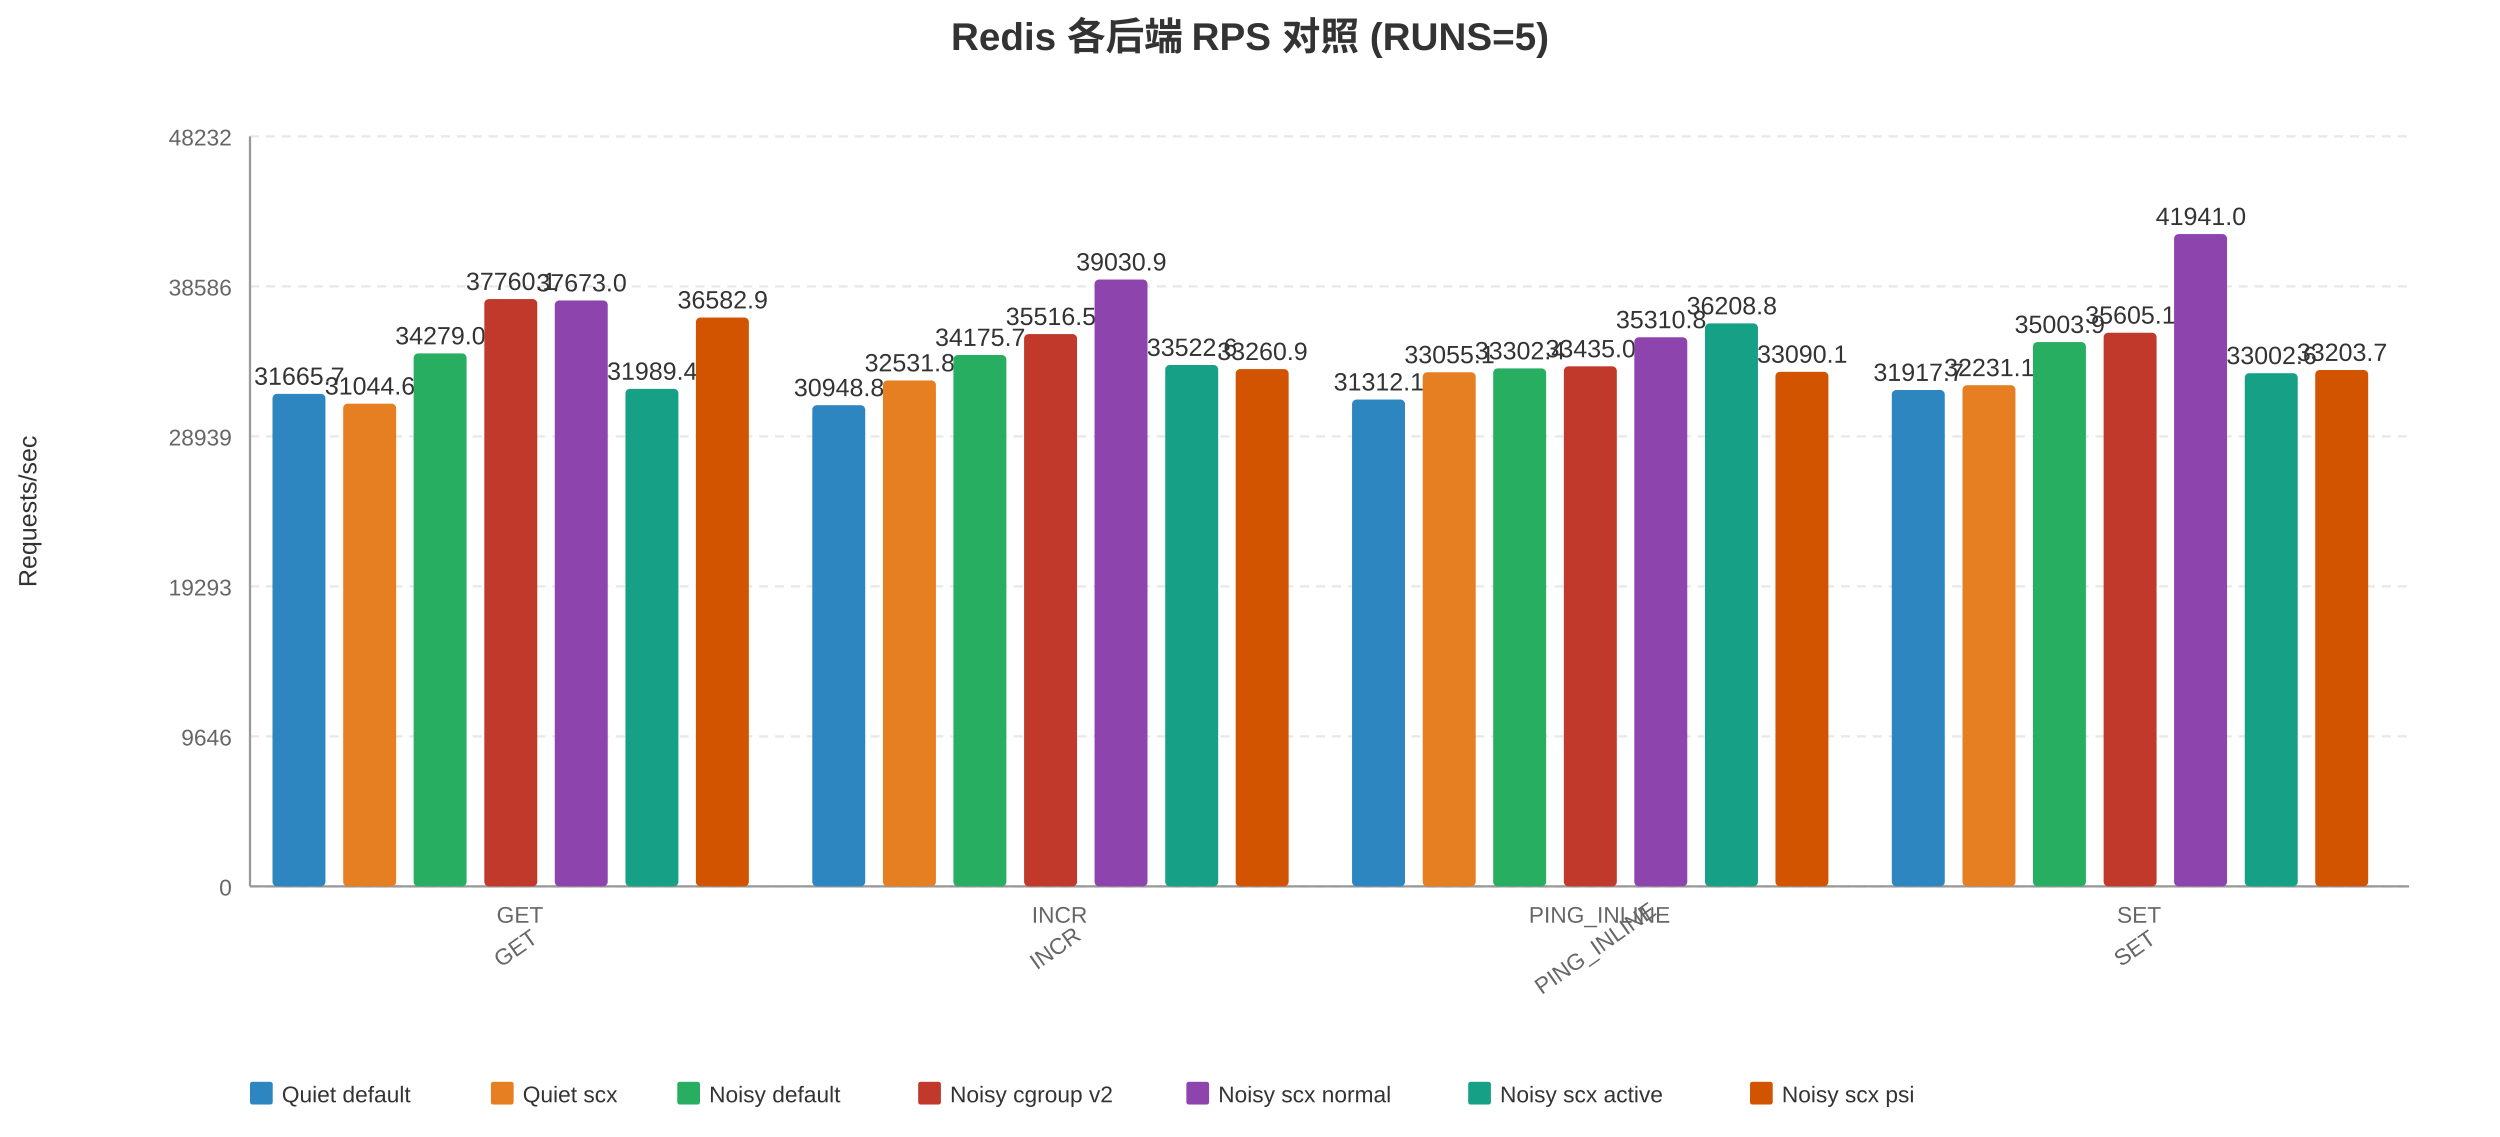
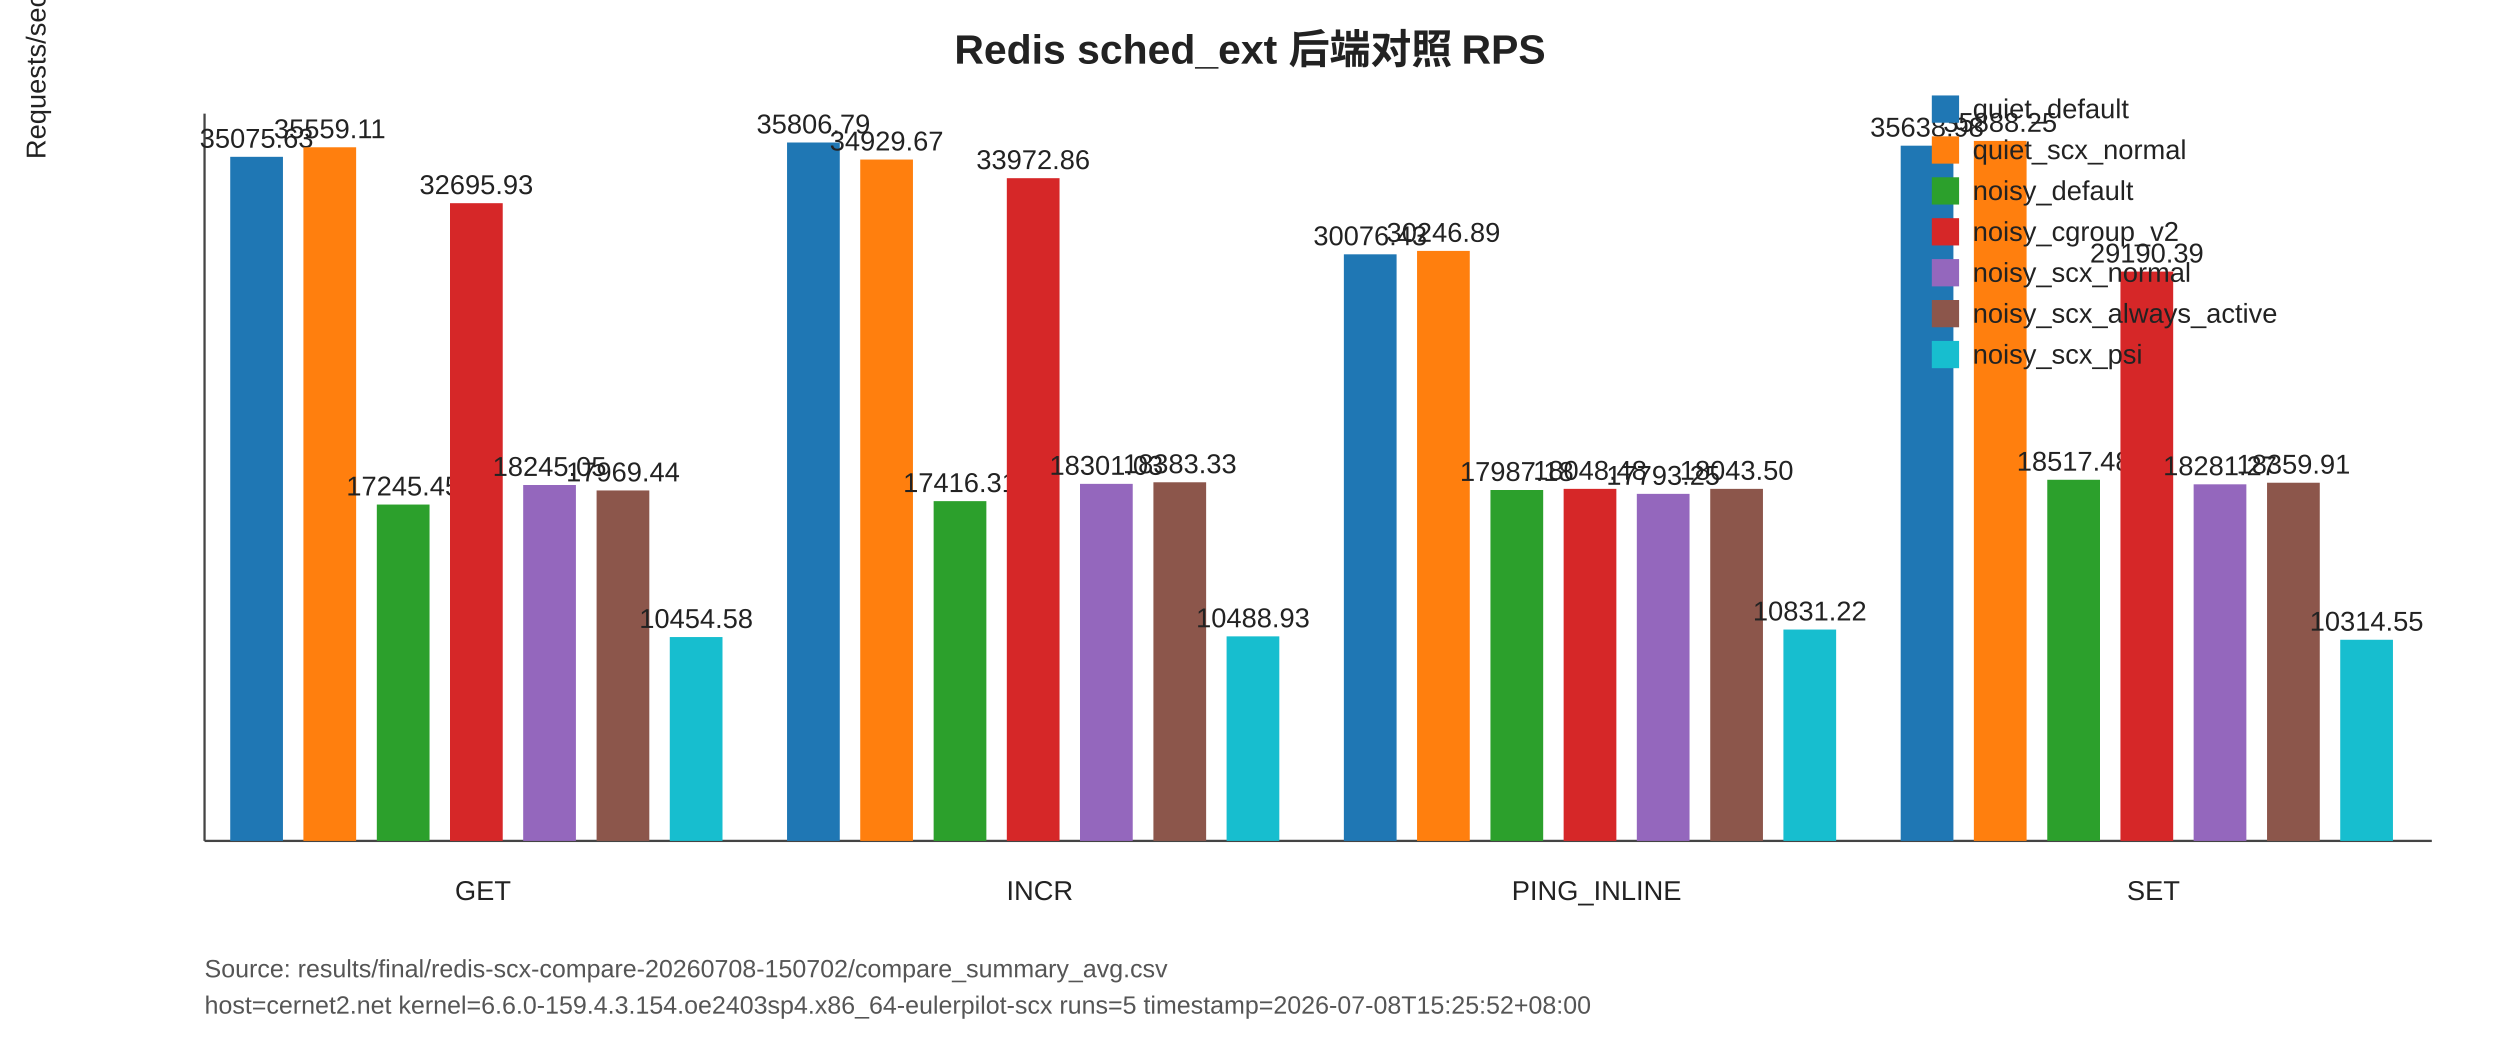
- <svg xmlns="http://www.w3.org/2000/svg" width="1100" height="500">
-   <style>text{font-family:Arial,Helvetica,sans-serif;font-size:11px;fill:#333}.title{font-size:17px;font-weight:bold}.axis{font-size:10px;fill:#666}.legend{font-size:10px}</style>
-   <text class="title" x="550.0" y="22" text-anchor="middle">Redis 各后端 RPS 对照 (RUNS=5)</text>
-   <line x1="110" y1="390.0" x2="1060" y2="390.0" stroke="#e8e8e8" stroke-dasharray="4,3" />
-   <text x="102" y="394.0" text-anchor="end" class="axis">0</text>
-   <line x1="110" y1="324.0" x2="1060" y2="324.0" stroke="#e8e8e8" stroke-dasharray="4,3" />
-   <text x="102" y="328.0" text-anchor="end" class="axis">9646</text>
-   <line x1="110" y1="258.0" x2="1060" y2="258.0" stroke="#e8e8e8" stroke-dasharray="4,3" />
-   <text x="102" y="262.0" text-anchor="end" class="axis">19293</text>
-   <line x1="110" y1="192.0" x2="1060" y2="192.0" stroke="#e8e8e8" stroke-dasharray="4,3" />
-   <text x="102" y="196.0" text-anchor="end" class="axis">28939</text>
-   <line x1="110" y1="126.0" x2="1060" y2="126.0" stroke="#e8e8e8" stroke-dasharray="4,3" />
-   <text x="102" y="130.0" text-anchor="end" class="axis">38586</text>
-   <line x1="110" y1="60.0" x2="1060" y2="60.0" stroke="#e8e8e8" stroke-dasharray="4,3" />
-   <text x="102" y="64.0" text-anchor="end" class="axis">48232</text>
-   <line x1="110" y1="60" x2="110" y2="390" stroke="#999" />
-   <line x1="110" y1="390" x2="1060" y2="390" stroke="#999" />
-   <text x="16" y="225.0" transform="rotate(-90,16,225.0)" text-anchor="middle">Requests/sec</text>
-   <text x="228.8" y="406" text-anchor="middle" class="axis">GET</text>
-   <text x="228.8" y="420" text-anchor="middle" class="axis" transform="rotate(-35,228.8,420)">GET</text>
-   <rect x="119.9" y="173.3" width="23.3" height="216.7" fill="#2e86c1" rx="2" />
-   <text x="131.7" y="169.3" text-anchor="middle" font-size="9" fill="#555">31665.7</text>
-   <rect x="151.0" y="177.6" width="23.3" height="212.4" fill="#e67e22" rx="2" />
-   <text x="162.8" y="173.6" text-anchor="middle" font-size="9" fill="#555">31044.6</text>
-   <rect x="182.0" y="155.5" width="23.3" height="234.5" fill="#27ae60" rx="2" />
-   <text x="193.8" y="151.5" text-anchor="middle" font-size="9" fill="#555">34279.0</text>
-   <rect x="213.1" y="131.6" width="23.3" height="258.4" fill="#c0392b" rx="2" />
-   <text x="224.9" y="127.6" text-anchor="middle" font-size="9" fill="#555">37760.1</text>
-   <rect x="244.1" y="132.2" width="23.3" height="257.8" fill="#8e44ad" rx="2" />
-   <text x="255.9" y="128.2" text-anchor="middle" font-size="9" fill="#555">37673.0</text>
-   <rect x="275.2" y="171.1" width="23.3" height="218.9" fill="#16a085" rx="2" />
-   <text x="287.0" y="167.1" text-anchor="middle" font-size="9" fill="#555">31989.4</text>
-   <rect x="306.2" y="139.7" width="23.3" height="250.3" fill="#d35400" rx="2" />
-   <text x="318.0" y="135.7" text-anchor="middle" font-size="9" fill="#555">36582.9</text>
-   <text x="466.2" y="406" text-anchor="middle" class="axis">INCR</text>
-   <text x="466.2" y="420" text-anchor="middle" class="axis" transform="rotate(-35,466.2,420)">INCR</text>
-   <rect x="357.4" y="178.3" width="23.3" height="211.7" fill="#2e86c1" rx="2" />
-   <text x="369.2" y="174.3" text-anchor="middle" font-size="9" fill="#555">30948.8</text>
-   <rect x="388.5" y="167.4" width="23.3" height="222.6" fill="#e67e22" rx="2" />
-   <text x="400.3" y="163.4" text-anchor="middle" font-size="9" fill="#555">32531.8</text>
-   <rect x="419.5" y="156.2" width="23.3" height="233.8" fill="#27ae60" rx="2" />
-   <text x="431.3" y="152.2" text-anchor="middle" font-size="9" fill="#555">34175.7</text>
-   <rect x="450.6" y="147.0" width="23.3" height="243.0" fill="#c0392b" rx="2" />
-   <text x="462.4" y="143.0" text-anchor="middle" font-size="9" fill="#555">35516.5</text>
-   <rect x="481.6" y="123.0" width="23.3" height="267.0" fill="#8e44ad" rx="2" />
-   <text x="493.4" y="119.0" text-anchor="middle" font-size="9" fill="#555">39030.9</text>
-   <rect x="512.7" y="160.6" width="23.3" height="229.4" fill="#16a085" rx="2" />
-   <text x="524.5" y="156.6" text-anchor="middle" font-size="9" fill="#555">33522.6</text>
-   <rect x="543.7" y="162.4" width="23.3" height="227.6" fill="#d35400" rx="2" />
-   <text x="555.5" y="158.4" text-anchor="middle" font-size="9" fill="#555">33260.9</text>
-   <text x="703.8" y="406" text-anchor="middle" class="axis">PING_INLINE</text>
-   <text x="703.8" y="420" text-anchor="middle" class="axis" transform="rotate(-35,703.8,420)">PING_INLINE</text>
-   <rect x="594.9" y="175.8" width="23.3" height="214.2" fill="#2e86c1" rx="2" />
-   <text x="606.7" y="171.8" text-anchor="middle" font-size="9" fill="#555">31312.1</text>
-   <rect x="626.0" y="163.8" width="23.3" height="226.2" fill="#e67e22" rx="2" />
-   <text x="637.8" y="159.8" text-anchor="middle" font-size="9" fill="#555">33055.1</text>
-   <rect x="657.0" y="162.1" width="23.3" height="227.9" fill="#27ae60" rx="2" />
-   <text x="668.8" y="158.1" text-anchor="middle" font-size="9" fill="#555">33302.4</text>
-   <rect x="688.1" y="161.2" width="23.3" height="228.8" fill="#c0392b" rx="2" />
-   <text x="699.9" y="157.2" text-anchor="middle" font-size="9" fill="#555">33435.0</text>
-   <rect x="719.1" y="148.4" width="23.3" height="241.6" fill="#8e44ad" rx="2" />
-   <text x="730.9" y="144.4" text-anchor="middle" font-size="9" fill="#555">35310.8</text>
-   <rect x="750.2" y="142.3" width="23.3" height="247.7" fill="#16a085" rx="2" />
-   <text x="762.0" y="138.3" text-anchor="middle" font-size="9" fill="#555">36208.8</text>
-   <rect x="781.2" y="163.6" width="23.3" height="226.4" fill="#d35400" rx="2" />
-   <text x="793.0" y="159.6" text-anchor="middle" font-size="9" fill="#555">33090.1</text>
-   <text x="941.2" y="406" text-anchor="middle" class="axis">SET</text>
-   <text x="941.2" y="420" text-anchor="middle" class="axis" transform="rotate(-35,941.2,420)">SET</text>
-   <rect x="832.4" y="171.6" width="23.3" height="218.4" fill="#2e86c1" rx="2" />
-   <text x="844.2" y="167.6" text-anchor="middle" font-size="9" fill="#555">31917.7</text>
-   <rect x="863.5" y="169.5" width="23.3" height="220.5" fill="#e67e22" rx="2" />
-   <text x="875.3" y="165.5" text-anchor="middle" font-size="9" fill="#555">32231.1</text>
-   <rect x="894.5" y="150.5" width="23.3" height="239.5" fill="#27ae60" rx="2" />
-   <text x="906.3" y="146.5" text-anchor="middle" font-size="9" fill="#555">35003.9</text>
-   <rect x="925.6" y="146.4" width="23.3" height="243.6" fill="#c0392b" rx="2" />
-   <text x="937.4" y="142.4" text-anchor="middle" font-size="9" fill="#555">35605.1</text>
-   <rect x="956.6" y="103.0" width="23.3" height="287.0" fill="#8e44ad" rx="2" />
-   <text x="968.4" y="99.0" text-anchor="middle" font-size="9" fill="#555">41941.0</text>
-   <rect x="987.7" y="164.2" width="23.3" height="225.8" fill="#16a085" rx="2" />
-   <text x="999.5" y="160.2" text-anchor="middle" font-size="9" fill="#555">33002.6</text>
-   <rect x="1018.7" y="162.8" width="23.3" height="227.2" fill="#d35400" rx="2" />
-   <text x="1030.5" y="158.8" text-anchor="middle" font-size="9" fill="#555">33203.7</text>
-   <rect x="110" y="476" width="10" height="10" fill="#2e86c1" rx="1" />
-   <text x="124" y="485" class="legend">Quiet default</text>
-   <rect x="216" y="476" width="10" height="10" fill="#e67e22" rx="1" />
-   <text x="230" y="485" class="legend">Quiet scx</text>
-   <rect x="298" y="476" width="10" height="10" fill="#27ae60" rx="1" />
-   <text x="312" y="485" class="legend">Noisy default</text>
-   <rect x="404" y="476" width="10" height="10" fill="#c0392b" rx="1" />
-   <text x="418" y="485" class="legend">Noisy cgroup v2</text>
-   <rect x="522" y="476" width="10" height="10" fill="#8e44ad" rx="1" />
-   <text x="536" y="485" class="legend">Noisy scx normal</text>
-   <rect x="646" y="476" width="10" height="10" fill="#16a085" rx="1" />
-   <text x="660" y="485" class="legend">Noisy scx active</text>
-   <rect x="770" y="476" width="10" height="10" fill="#d35400" rx="1" />
-   <text x="784" y="485" class="legend">Noisy scx psi</text>
+ <svg xmlns="http://www.w3.org/2000/svg" width="1100" height="460">
+   <style>text{font-family:Arial,Helvetica,sans-serif;font-size:12px;fill:#222}.title{font-size:18px;font-weight:bold}.footer{font-size:11px;fill:#555}</style>
+   <text class="title" x="550.0" y="28" text-anchor="middle">Redis sched_ext 后端对照 RPS</text>
+   <line x1="90" y1="370" x2="1070" y2="370" stroke="#444" />
+   <line x1="90" y1="50" x2="90" y2="370" stroke="#444" />
+   <text x="20" y="70" transform="rotate(-90,20,70)">Requests/sec</text>
+   <text x="212.5" y="396" text-anchor="middle">GET</text>
+   <rect x="101.3" y="69.0" width="23.2" height="301.0" fill="#1f77b4" />
+   <text x="112.9" y="65.0" text-anchor="middle">35075.63</text>
+   <rect x="133.5" y="64.8" width="23.2" height="305.2" fill="#ff7f0e" />
+   <text x="145.1" y="60.8" text-anchor="middle">35559.11</text>
+   <rect x="165.8" y="222.0" width="23.2" height="148.0" fill="#2ca02c" />
+   <text x="177.4" y="218.0" text-anchor="middle">17245.45</text>
+   <rect x="198.0" y="89.4" width="23.2" height="280.6" fill="#d62728" />
+   <text x="209.6" y="85.4" text-anchor="middle">32695.93</text>
+   <rect x="230.2" y="213.4" width="23.2" height="156.6" fill="#9467bd" />
+   <text x="241.8" y="209.4" text-anchor="middle">18245.05</text>
+   <rect x="262.5" y="215.8" width="23.2" height="154.2" fill="#8c564b" />
+   <text x="274.1" y="211.8" text-anchor="middle">17969.44</text>
+   <rect x="294.7" y="280.3" width="23.2" height="89.7" fill="#17becf" />
+   <text x="306.3" y="276.3" text-anchor="middle">10454.58</text>
+   <text x="457.5" y="396" text-anchor="middle">INCR</text>
+   <rect x="346.3" y="62.7" width="23.2" height="307.3" fill="#1f77b4" />
+   <text x="357.9" y="58.7" text-anchor="middle">35806.79</text>
+   <rect x="378.5" y="70.2" width="23.2" height="299.8" fill="#ff7f0e" />
+   <text x="390.1" y="66.2" text-anchor="middle">34929.67</text>
+   <rect x="410.8" y="220.5" width="23.2" height="149.5" fill="#2ca02c" />
+   <text x="422.4" y="216.5" text-anchor="middle">17416.31</text>
+   <rect x="443.0" y="78.4" width="23.2" height="291.6" fill="#d62728" />
+   <text x="454.6" y="74.4" text-anchor="middle">33972.86</text>
+   <rect x="475.2" y="212.9" width="23.2" height="157.1" fill="#9467bd" />
+   <text x="486.8" y="208.9" text-anchor="middle">18301.03</text>
+   <rect x="507.5" y="212.2" width="23.2" height="157.8" fill="#8c564b" />
+   <text x="519.1" y="208.2" text-anchor="middle">18383.33</text>
+   <rect x="539.7" y="280.0" width="23.2" height="90.0" fill="#17becf" />
+   <text x="551.3" y="276.0" text-anchor="middle">10488.93</text>
+   <text x="702.5" y="396" text-anchor="middle">PING_INLINE</text>
+   <rect x="591.3" y="111.9" width="23.2" height="258.1" fill="#1f77b4" />
+   <text x="602.9" y="107.9" text-anchor="middle">30076.43</text>
+   <rect x="623.5" y="110.4" width="23.2" height="259.6" fill="#ff7f0e" />
+   <text x="635.1" y="106.4" text-anchor="middle">30246.89</text>
+   <rect x="655.8" y="215.6" width="23.2" height="154.4" fill="#2ca02c" />
+   <text x="667.4" y="211.6" text-anchor="middle">17987.18</text>
+   <rect x="688.0" y="215.1" width="23.2" height="154.9" fill="#d62728" />
+   <text x="699.6" y="211.1" text-anchor="middle">18048.48</text>
+   <rect x="720.2" y="217.3" width="23.2" height="152.7" fill="#9467bd" />
+   <text x="731.8" y="213.3" text-anchor="middle">17793.25</text>
+   <rect x="752.5" y="215.1" width="23.2" height="154.9" fill="#8c564b" />
+   <text x="764.1" y="211.1" text-anchor="middle">18043.50</text>
+   <rect x="784.7" y="277.0" width="23.2" height="93.0" fill="#17becf" />
+   <text x="796.3" y="273.0" text-anchor="middle">10831.22</text>
+   <text x="947.5" y="396" text-anchor="middle">SET</text>
+   <rect x="836.3" y="64.1" width="23.2" height="305.9" fill="#1f77b4" />
+   <text x="847.9" y="60.1" text-anchor="middle">35638.98</text>
+   <rect x="868.5" y="62.0" width="23.2" height="308.0" fill="#ff7f0e" />
+   <text x="880.1" y="58.0" text-anchor="middle">35888.25</text>
+   <rect x="900.8" y="211.1" width="23.2" height="158.9" fill="#2ca02c" />
+   <text x="912.4" y="207.1" text-anchor="middle">18517.48</text>
+   <rect x="933.0" y="119.5" width="23.2" height="250.5" fill="#d62728" />
+   <text x="944.6" y="115.5" text-anchor="middle">29190.39</text>
+   <rect x="965.2" y="213.1" width="23.2" height="156.9" fill="#9467bd" />
+   <text x="976.8" y="209.1" text-anchor="middle">18281.27</text>
+   <rect x="997.5" y="212.4" width="23.2" height="157.6" fill="#8c564b" />
+   <text x="1009.1" y="208.4" text-anchor="middle">18359.91</text>
+   <rect x="1029.7" y="281.5" width="23.2" height="88.5" fill="#17becf" />
+   <text x="1041.3" y="277.5" text-anchor="middle">10314.55</text>
+   <rect x="850" y="42" width="12" height="12" fill="#1f77b4" />
+   <text x="868" y="52">quiet_default</text>
+   <rect x="850" y="60" width="12" height="12" fill="#ff7f0e" />
+   <text x="868" y="70">quiet_scx_normal</text>
+   <rect x="850" y="78" width="12" height="12" fill="#2ca02c" />
+   <text x="868" y="88">noisy_default</text>
+   <rect x="850" y="96" width="12" height="12" fill="#d62728" />
+   <text x="868" y="106">noisy_cgroup_v2</text>
+   <rect x="850" y="114" width="12" height="12" fill="#9467bd" />
+   <text x="868" y="124">noisy_scx_normal</text>
+   <rect x="850" y="132" width="12" height="12" fill="#8c564b" />
+   <text x="868" y="142">noisy_scx_always_active</text>
+   <rect x="850" y="150" width="12" height="12" fill="#17becf" />
+   <text x="868" y="160">noisy_scx_psi</text>
+   <text class="footer" x="90" y="430">Source: results/final/redis-scx-compare-20260708-150702/compare_summary_avg.csv</text>
+   <text class="footer" x="90" y="446">host=cernet2.net kernel=6.6.0-159.4.3.154.oe2403sp4.x86_64-eulerpilot-scx runs=5 timestamp=2026-07-08T15:25:52+08:00</text>
</svg>
